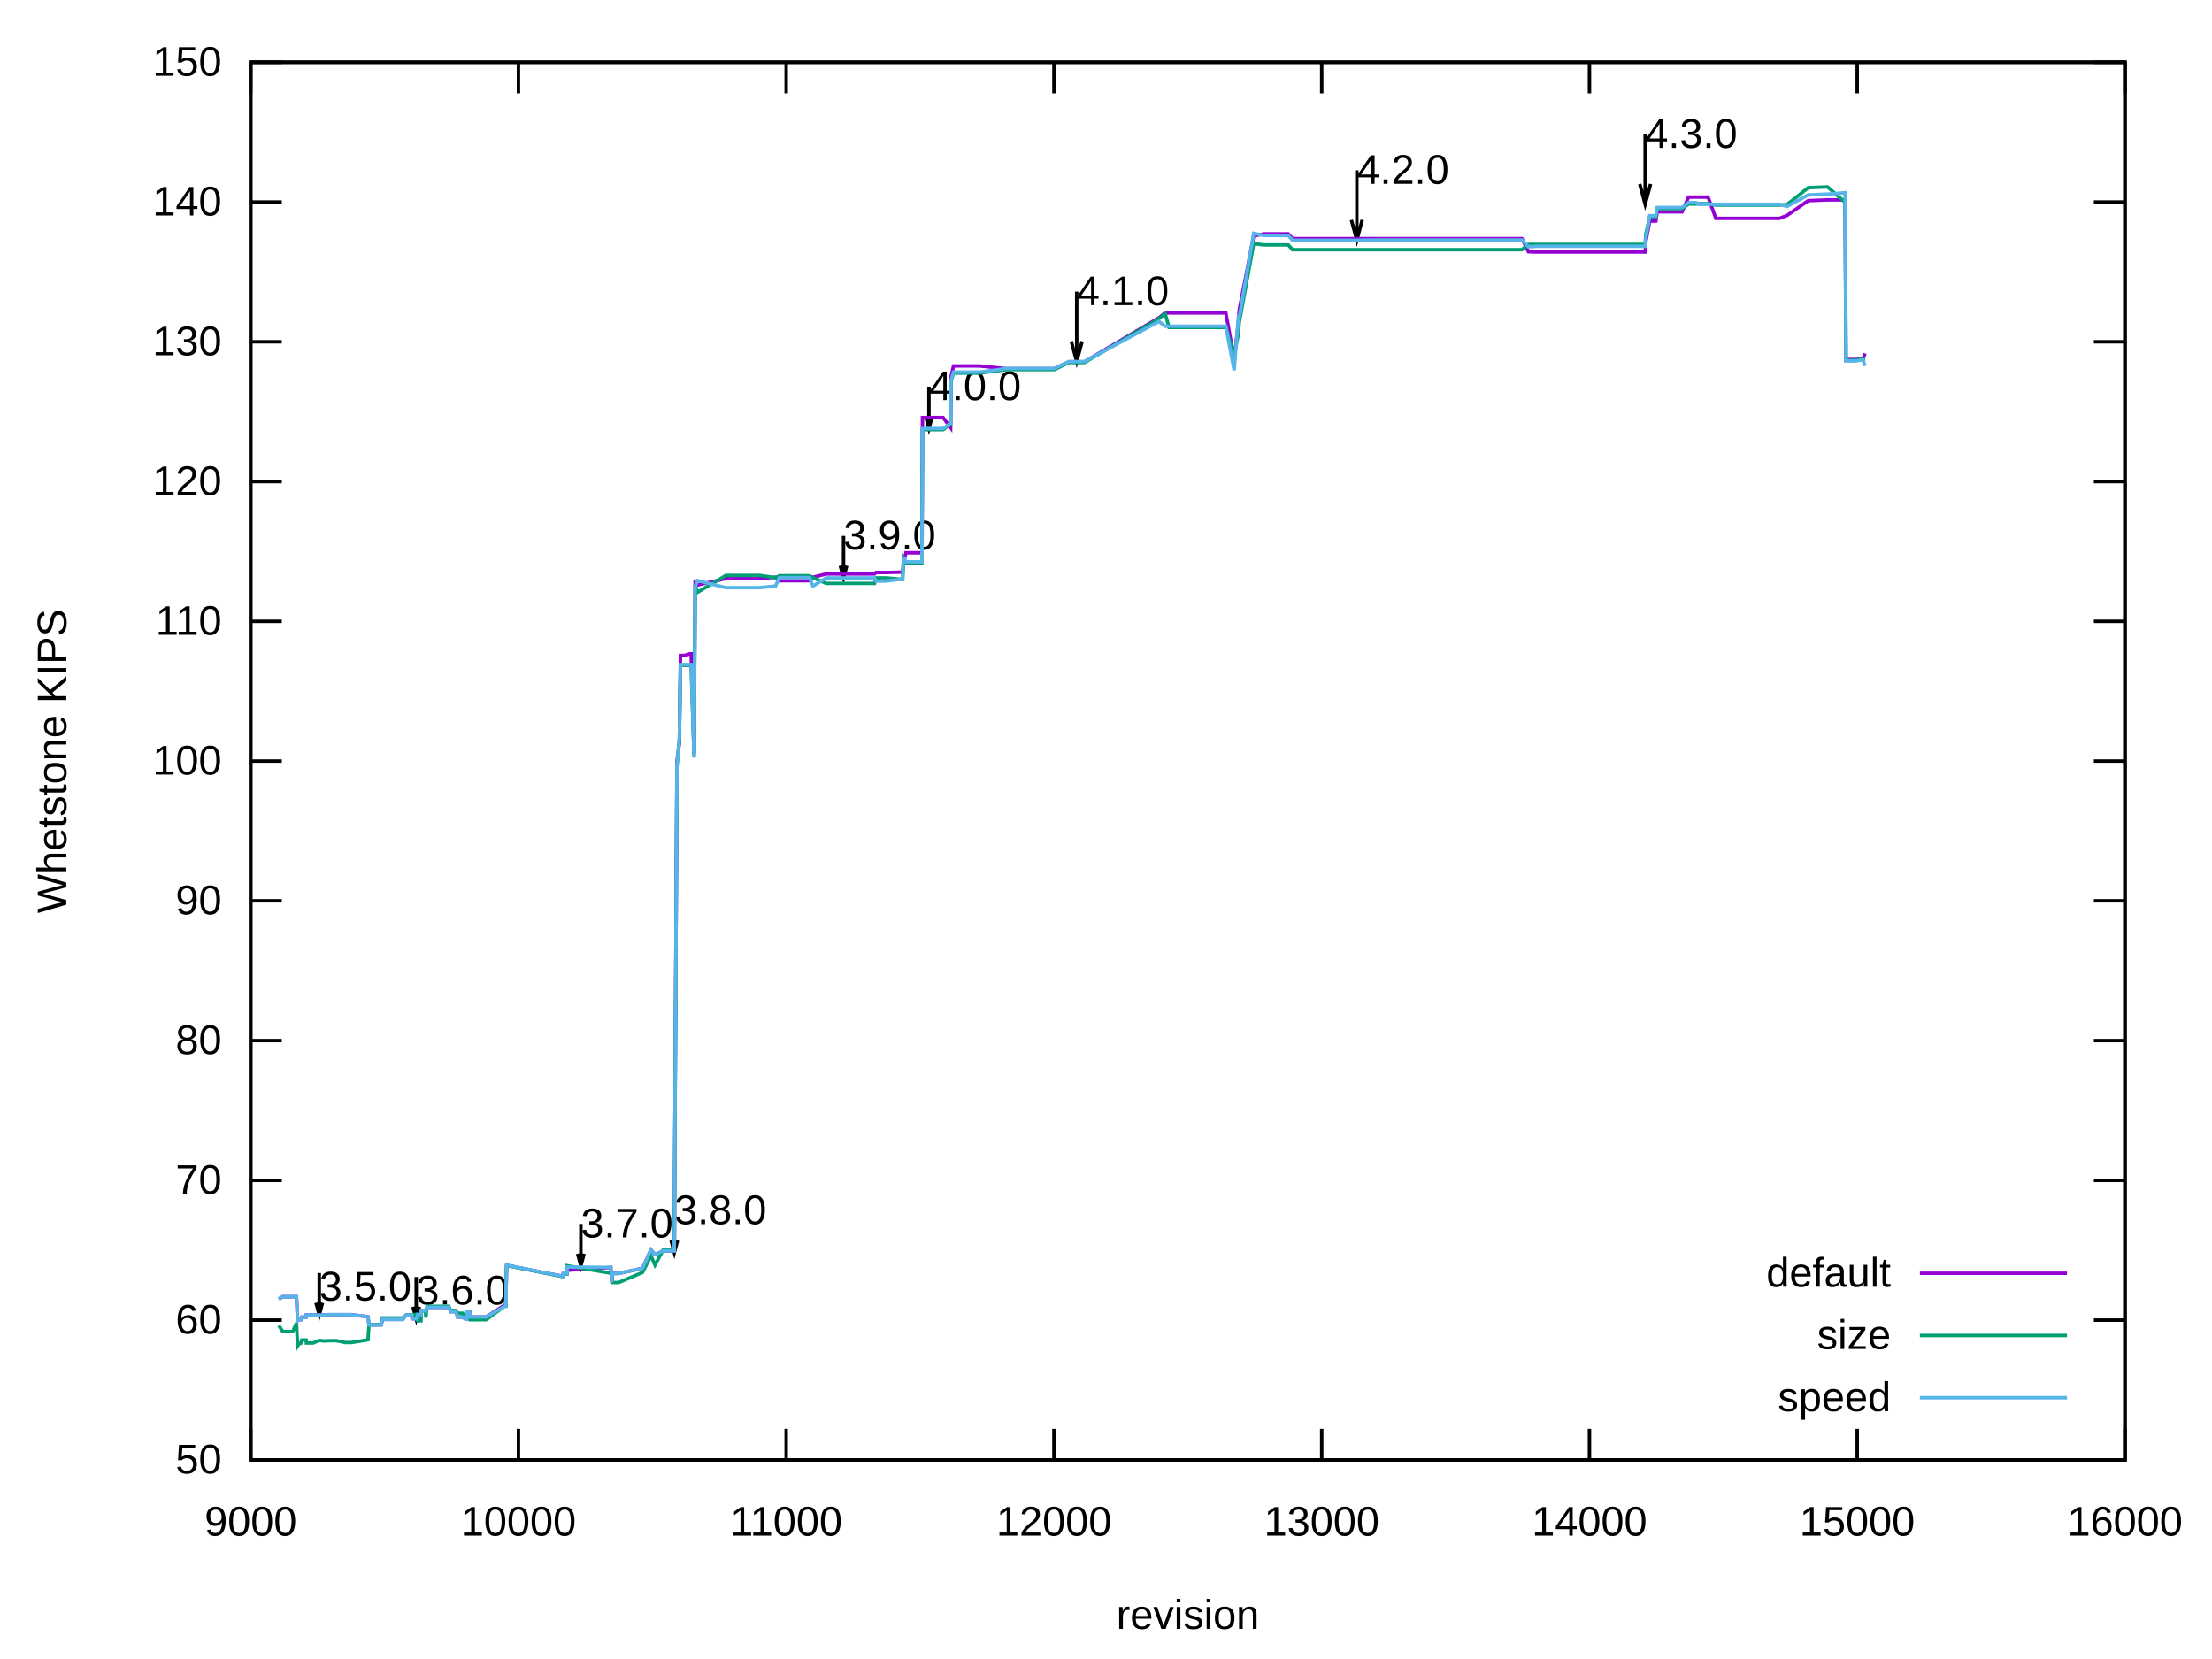
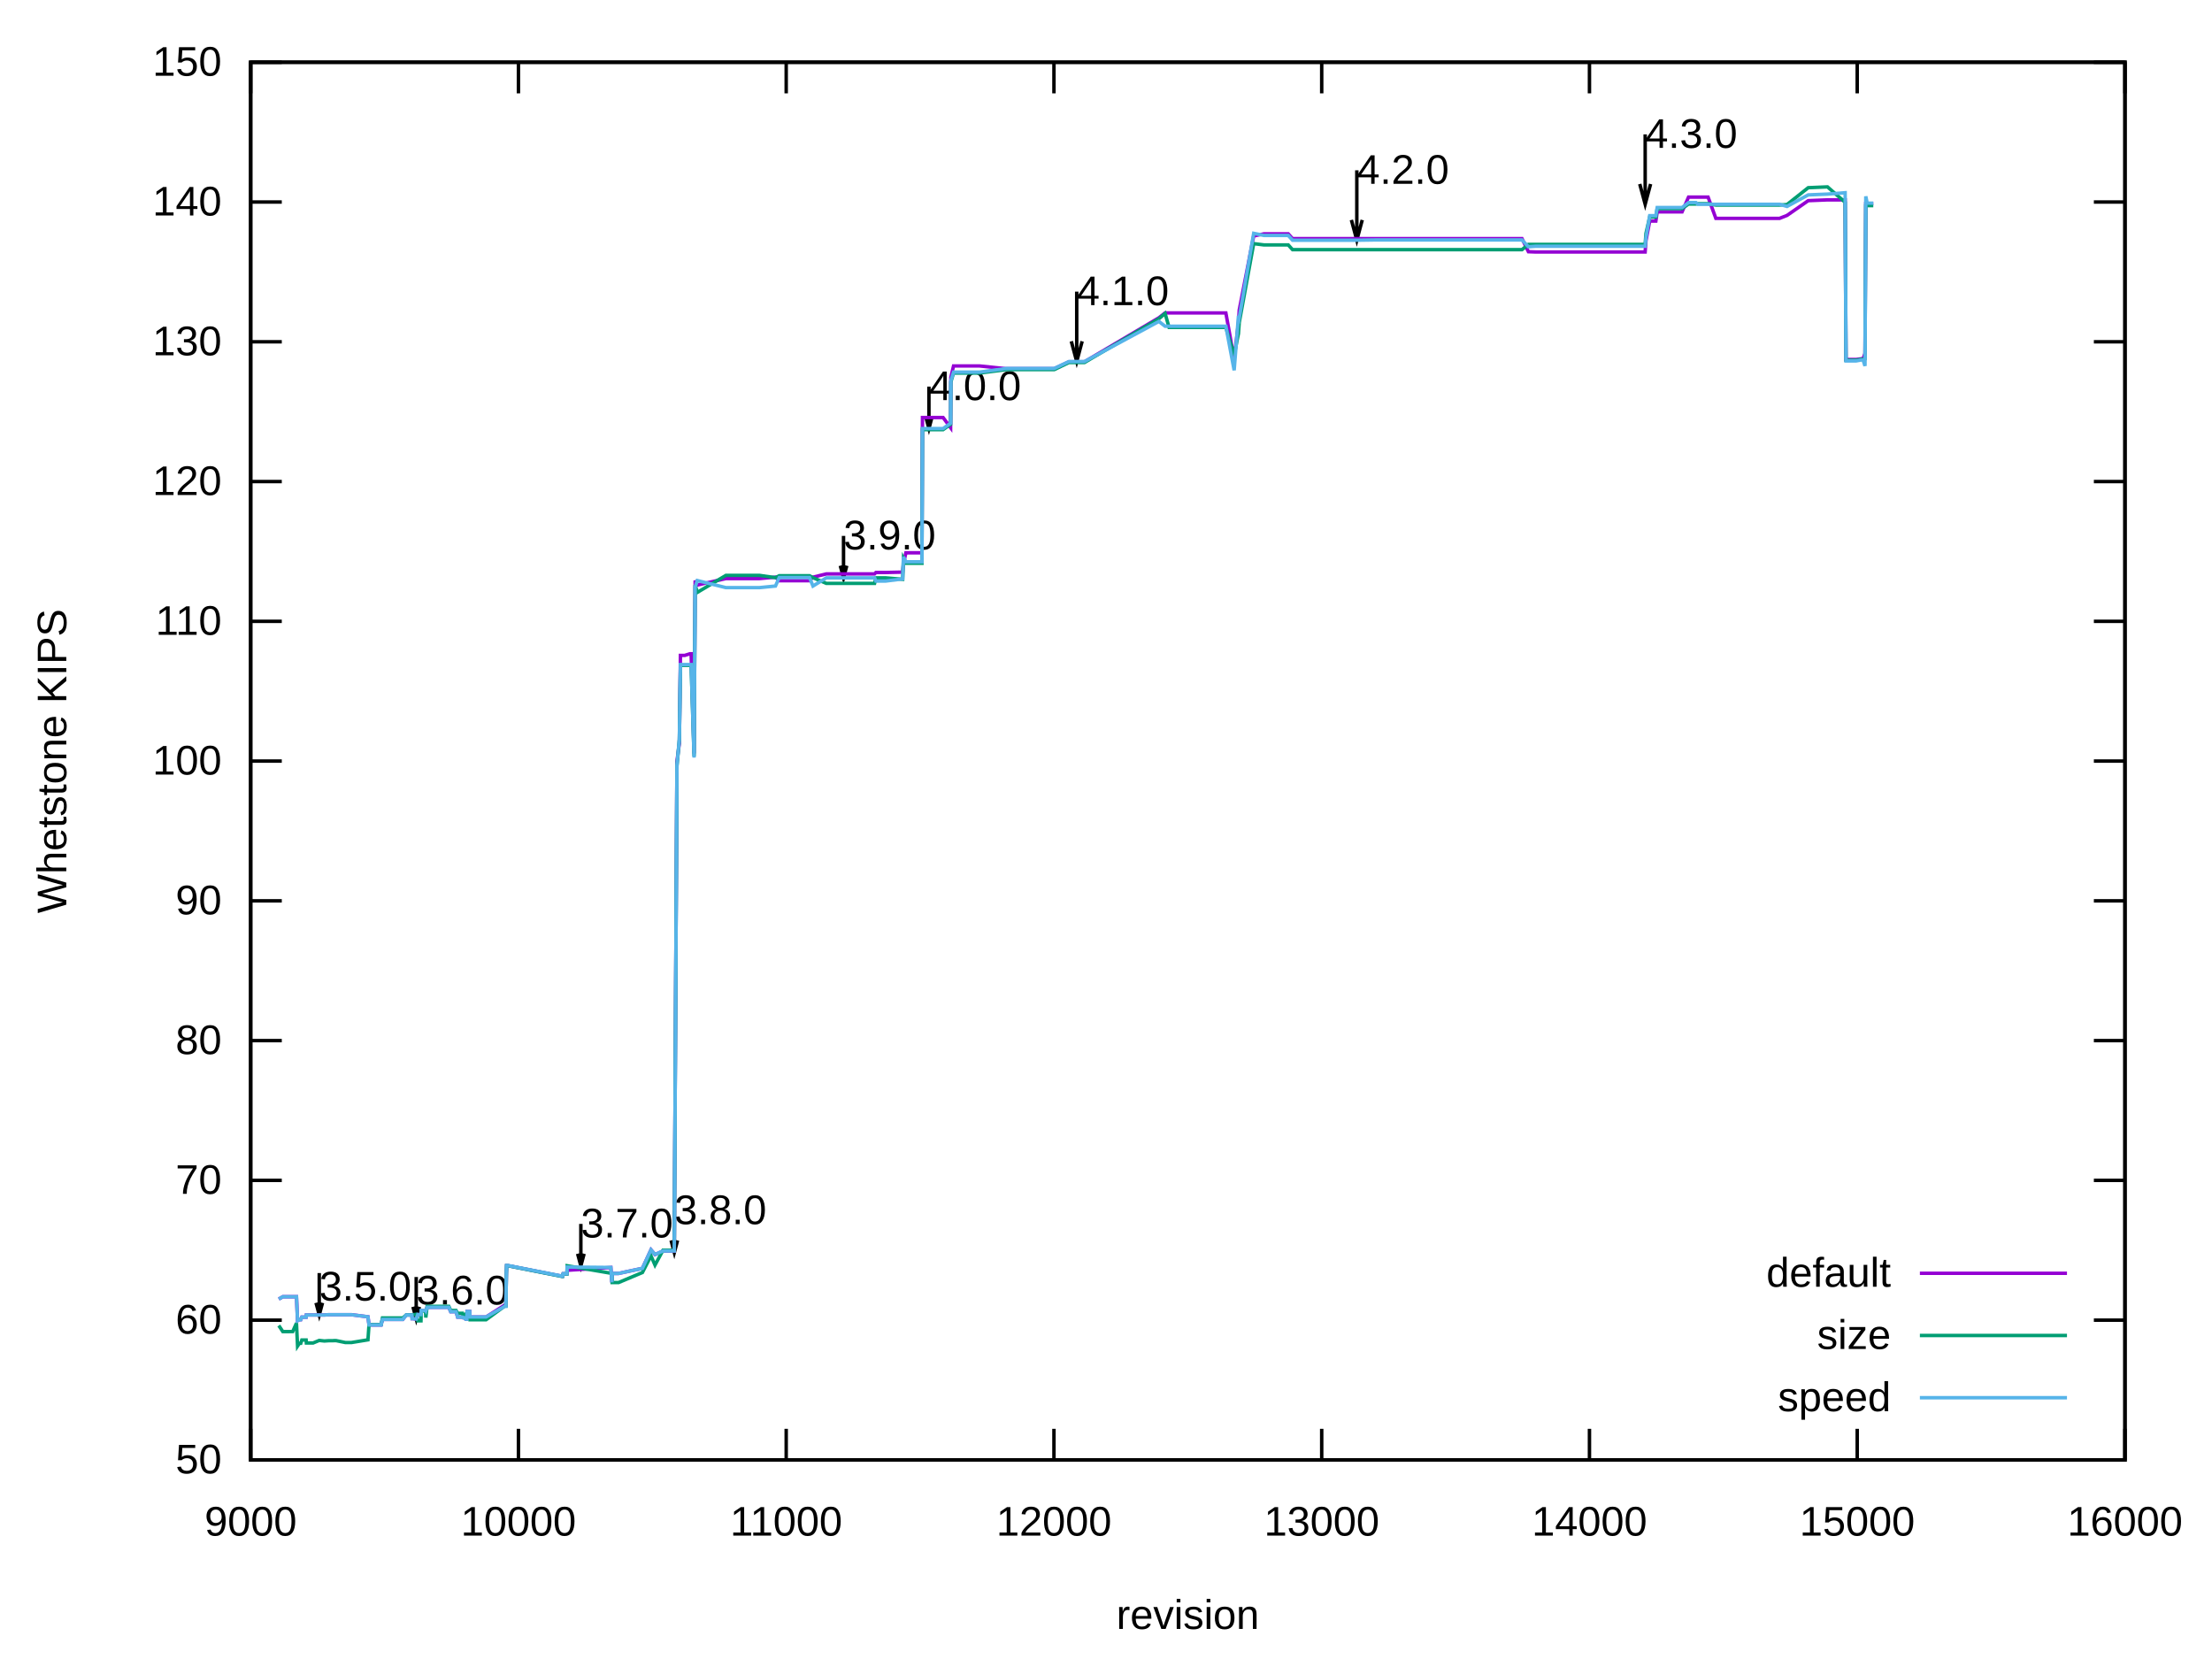
<svg xmlns="http://www.w3.org/2000/svg" xmlns:xlink="http://www.w3.org/1999/xlink" width="640" height="480" viewBox="0 0 640 480">
  <g id="gnuplot_canvas">
    <rect x="0" y="0" width="640" height="480" fill="none" />
    <defs>
      <circle id="gpDot" r="0.5" stroke-width="0.5" stroke="currentColor" />
      <path id="gpPt0" stroke-width="0.222" stroke="currentColor" d="M-1,0 h2 M0,-1 v2" />
      <path id="gpPt1" stroke-width="0.222" stroke="currentColor" d="M-1,-1 L1,1 M1,-1 L-1,1" />
      <path id="gpPt2" stroke-width="0.222" stroke="currentColor" d="M-1,0 L1,0 M0,-1 L0,1 M-1,-1 L1,1 M-1,1 L1,-1" />
      <rect id="gpPt3" stroke-width="0.222" stroke="currentColor" x="-1" y="-1" width="2" height="2" />
      <rect id="gpPt4" stroke-width="0.222" stroke="currentColor" fill="currentColor" x="-1" y="-1" width="2" height="2" />
      <circle id="gpPt5" stroke-width="0.222" stroke="currentColor" cx="0" cy="0" r="1" />
      <use xlink:href="#gpPt5" id="gpPt6" fill="currentColor" stroke="none" />
      <path id="gpPt7" stroke-width="0.222" stroke="currentColor" d="M0,-1.33 L-1.33,0.67 L1.33,0.67 z" />
      <use xlink:href="#gpPt7" id="gpPt8" fill="currentColor" stroke="none" />
      <use xlink:href="#gpPt7" id="gpPt9" stroke="currentColor" transform="rotate(180)" />
      <use xlink:href="#gpPt9" id="gpPt10" fill="currentColor" stroke="none" />
      <use xlink:href="#gpPt3" id="gpPt11" stroke="currentColor" transform="rotate(45)" />
      <use xlink:href="#gpPt11" id="gpPt12" fill="currentColor" stroke="none" />
      <path id="gpPt13" stroke-width="0.222" stroke="currentColor" d="M0,1.330 L1.265,0.411 L0.782,-1.067 L-0.782,-1.076 L-1.265,0.411 z" />
      <use xlink:href="#gpPt13" id="gpPt14" fill="currentColor" stroke="none" />
      <filter id="textbox" filterUnits="objectBoundingBox" x="0" y="0" height="1" width="1">
        <feFlood flood-color="white" flood-opacity="1" result="bgnd" />
        <feComposite in="SourceGraphic" in2="bgnd" operator="atop" />
      </filter>
      <filter id="greybox" filterUnits="objectBoundingBox" x="0" y="0" height="1" width="1">
        <feFlood flood-color="lightgrey" flood-opacity="1" result="grey" />
        <feComposite in="SourceGraphic" in2="grey" operator="atop" />
      </filter>
    </defs>
    <g fill="none" color="white" stroke="currentColor" stroke-width="1.00" stroke-linecap="butt" stroke-linejoin="miter">
</g>
    <g fill="none" color="black" stroke="currentColor" stroke-width="1.00" stroke-linecap="butt" stroke-linejoin="miter">
      <path stroke="black" d="M72.53,422.40 L81.53,422.40 M614.82,422.40 L605.82,422.40  " />
      <g transform="translate(64.14,426.30)" stroke="none" fill="black" font-family="Arial" font-size="12.00" text-anchor="end">
        <text>
          <tspan font-family="Arial"> 50</tspan>
        </text>
      </g>
    </g>
    <g fill="none" color="black" stroke="currentColor" stroke-width="1.00" stroke-linecap="butt" stroke-linejoin="miter">
      <path stroke="black" d="M72.53,381.96 L81.53,381.96 M614.82,381.96 L605.82,381.96  " />
      <g transform="translate(64.14,385.86)" stroke="none" fill="black" font-family="Arial" font-size="12.00" text-anchor="end">
        <text>
          <tspan font-family="Arial"> 60</tspan>
        </text>
      </g>
    </g>
    <g fill="none" color="black" stroke="currentColor" stroke-width="1.00" stroke-linecap="butt" stroke-linejoin="miter">
      <path stroke="black" d="M72.53,341.52 L81.53,341.52 M614.82,341.52 L605.82,341.52  " />
      <g transform="translate(64.14,345.42)" stroke="none" fill="black" font-family="Arial" font-size="12.00" text-anchor="end">
        <text>
          <tspan font-family="Arial"> 70</tspan>
        </text>
      </g>
    </g>
    <g fill="none" color="black" stroke="currentColor" stroke-width="1.00" stroke-linecap="butt" stroke-linejoin="miter">
      <path stroke="black" d="M72.53,301.08 L81.53,301.08 M614.82,301.08 L605.82,301.08  " />
      <g transform="translate(64.14,304.98)" stroke="none" fill="black" font-family="Arial" font-size="12.00" text-anchor="end">
        <text>
          <tspan font-family="Arial"> 80</tspan>
        </text>
      </g>
    </g>
    <g fill="none" color="black" stroke="currentColor" stroke-width="1.00" stroke-linecap="butt" stroke-linejoin="miter">
      <path stroke="black" d="M72.53,260.64 L81.53,260.64 M614.82,260.64 L605.82,260.64  " />
      <g transform="translate(64.14,264.54)" stroke="none" fill="black" font-family="Arial" font-size="12.00" text-anchor="end">
        <text>
          <tspan font-family="Arial"> 90</tspan>
        </text>
      </g>
    </g>
    <g fill="none" color="black" stroke="currentColor" stroke-width="1.00" stroke-linecap="butt" stroke-linejoin="miter">
      <path stroke="black" d="M72.53,220.20 L81.53,220.20 M614.82,220.20 L605.82,220.20  " />
      <g transform="translate(64.14,224.10)" stroke="none" fill="black" font-family="Arial" font-size="12.00" text-anchor="end">
        <text>
          <tspan font-family="Arial"> 100</tspan>
        </text>
      </g>
    </g>
    <g fill="none" color="black" stroke="currentColor" stroke-width="1.00" stroke-linecap="butt" stroke-linejoin="miter">
      <path stroke="black" d="M72.53,179.77 L81.53,179.77 M614.82,179.77 L605.82,179.77  " />
      <g transform="translate(64.14,183.67)" stroke="none" fill="black" font-family="Arial" font-size="12.00" text-anchor="end">
        <text>
          <tspan font-family="Arial"> 110</tspan>
        </text>
      </g>
    </g>
    <g fill="none" color="black" stroke="currentColor" stroke-width="1.00" stroke-linecap="butt" stroke-linejoin="miter">
      <path stroke="black" d="M72.53,139.33 L81.53,139.33 M614.82,139.33 L605.82,139.33  " />
      <g transform="translate(64.14,143.23)" stroke="none" fill="black" font-family="Arial" font-size="12.00" text-anchor="end">
        <text>
          <tspan font-family="Arial"> 120</tspan>
        </text>
      </g>
    </g>
    <g fill="none" color="black" stroke="currentColor" stroke-width="1.00" stroke-linecap="butt" stroke-linejoin="miter">
      <path stroke="black" d="M72.53,98.89 L81.53,98.89 M614.82,98.89 L605.82,98.89  " />
      <g transform="translate(64.14,102.79)" stroke="none" fill="black" font-family="Arial" font-size="12.00" text-anchor="end">
        <text>
          <tspan font-family="Arial"> 130</tspan>
        </text>
      </g>
    </g>
    <g fill="none" color="black" stroke="currentColor" stroke-width="1.00" stroke-linecap="butt" stroke-linejoin="miter">
      <path stroke="black" d="M72.53,58.45 L81.53,58.45 M614.82,58.45 L605.82,58.45  " />
      <g transform="translate(64.14,62.35)" stroke="none" fill="black" font-family="Arial" font-size="12.00" text-anchor="end">
        <text>
          <tspan font-family="Arial"> 140</tspan>
        </text>
      </g>
    </g>
    <g fill="none" color="black" stroke="currentColor" stroke-width="1.00" stroke-linecap="butt" stroke-linejoin="miter">
      <path stroke="black" d="M72.53,18.01 L81.53,18.01 M614.82,18.01 L605.82,18.01  " />
      <g transform="translate(64.14,21.91)" stroke="none" fill="black" font-family="Arial" font-size="12.00" text-anchor="end">
        <text>
          <tspan font-family="Arial"> 150</tspan>
        </text>
      </g>
    </g>
    <g fill="none" color="black" stroke="currentColor" stroke-width="1.00" stroke-linecap="butt" stroke-linejoin="miter">
      <path stroke="black" d="M72.53,422.40 L72.53,413.40 M72.53,18.01 L72.53,27.01  " />
      <g transform="translate(72.53,444.30)" stroke="none" fill="black" font-family="Arial" font-size="12.00" text-anchor="middle">
        <text>
          <tspan font-family="Arial"> 9000</tspan>
        </text>
      </g>
    </g>
    <g fill="none" color="black" stroke="currentColor" stroke-width="1.00" stroke-linecap="butt" stroke-linejoin="miter">
      <path stroke="black" d="M150.00,422.40 L150.00,413.40 M150.00,18.01 L150.00,27.01  " />
      <g transform="translate(150.00,444.30)" stroke="none" fill="black" font-family="Arial" font-size="12.00" text-anchor="middle">
        <text>
          <tspan font-family="Arial"> 10000</tspan>
        </text>
      </g>
    </g>
    <g fill="none" color="black" stroke="currentColor" stroke-width="1.00" stroke-linecap="butt" stroke-linejoin="miter">
      <path stroke="black" d="M227.47,422.40 L227.47,413.40 M227.47,18.01 L227.47,27.01  " />
      <g transform="translate(227.47,444.30)" stroke="none" fill="black" font-family="Arial" font-size="12.00" text-anchor="middle">
        <text>
          <tspan font-family="Arial"> 11000</tspan>
        </text>
      </g>
    </g>
    <g fill="none" color="black" stroke="currentColor" stroke-width="1.00" stroke-linecap="butt" stroke-linejoin="miter">
      <path stroke="black" d="M304.94,422.40 L304.94,413.40 M304.94,18.01 L304.94,27.01  " />
      <g transform="translate(304.94,444.30)" stroke="none" fill="black" font-family="Arial" font-size="12.00" text-anchor="middle">
        <text>
          <tspan font-family="Arial"> 12000</tspan>
        </text>
      </g>
    </g>
    <g fill="none" color="black" stroke="currentColor" stroke-width="1.00" stroke-linecap="butt" stroke-linejoin="miter">
      <path stroke="black" d="M382.41,422.40 L382.41,413.40 M382.41,18.01 L382.41,27.01  " />
      <g transform="translate(382.41,444.30)" stroke="none" fill="black" font-family="Arial" font-size="12.00" text-anchor="middle">
        <text>
          <tspan font-family="Arial"> 13000</tspan>
        </text>
      </g>
    </g>
    <g fill="none" color="black" stroke="currentColor" stroke-width="1.00" stroke-linecap="butt" stroke-linejoin="miter">
      <path stroke="black" d="M459.88,422.40 L459.88,413.40 M459.88,18.01 L459.88,27.01  " />
      <g transform="translate(459.88,444.30)" stroke="none" fill="black" font-family="Arial" font-size="12.00" text-anchor="middle">
        <text>
          <tspan font-family="Arial"> 14000</tspan>
        </text>
      </g>
    </g>
    <g fill="none" color="black" stroke="currentColor" stroke-width="1.00" stroke-linecap="butt" stroke-linejoin="miter">
      <path stroke="black" d="M537.35,422.40 L537.35,413.40 M537.35,18.01 L537.35,27.01  " />
      <g transform="translate(537.35,444.30)" stroke="none" fill="black" font-family="Arial" font-size="12.00" text-anchor="middle">
        <text>
          <tspan font-family="Arial"> 15000</tspan>
        </text>
      </g>
    </g>
    <g fill="none" color="black" stroke="currentColor" stroke-width="1.00" stroke-linecap="butt" stroke-linejoin="miter">
      <path stroke="black" d="M614.82,422.40 L614.82,413.40 M614.82,18.01 L614.82,27.01  " />
      <g transform="translate(614.82,444.30)" stroke="none" fill="black" font-family="Arial" font-size="12.00" text-anchor="middle">
        <text>
          <tspan font-family="Arial"> 16000</tspan>
        </text>
      </g>
    </g>
    <g fill="none" color="black" stroke="currentColor" stroke-width="1.00" stroke-linecap="butt" stroke-linejoin="miter">
</g>
    <g fill="none" color="black" stroke="currentColor" stroke-width="1.00" stroke-linecap="butt" stroke-linejoin="miter">
      <path stroke="black" d="M72.53,18.01 L72.53,422.40 L614.82,422.40 L614.82,18.01 L72.53,18.01 Z  " />
      <g transform="translate(92.36,376.29)" stroke="none" fill="black" font-family="Arial" font-size="12.00" text-anchor="start">
        <text>
          <tspan font-family="Arial">3.5.0</tspan>
        </text>
      </g>
      <g transform="translate(120.41,377.43)" stroke="none" fill="black" font-family="Arial" font-size="12.00" text-anchor="start">
        <text>
          <tspan font-family="Arial">3.6.0</tspan>
        </text>
      </g>
      <g transform="translate(168.05,358.03)" stroke="none" fill="black" font-family="Arial" font-size="12.00" text-anchor="start">
        <text>
          <tspan font-family="Arial">3.7.0</tspan>
        </text>
      </g>
      <g transform="translate(195.09,354.18)" stroke="none" fill="black" font-family="Arial" font-size="12.00" text-anchor="start">
        <text>
          <tspan font-family="Arial">3.8.0</tspan>
        </text>
      </g>
      <g transform="translate(244.05,158.96)" stroke="none" fill="black" font-family="Arial" font-size="12.00" text-anchor="start">
        <text>
          <tspan font-family="Arial">3.9.0</tspan>
        </text>
      </g>
      <g transform="translate(268.76,115.76)" stroke="none" fill="black" font-family="Arial" font-size="12.00" text-anchor="start">
        <text>
          <tspan font-family="Arial">4.0.0</tspan>
        </text>
      </g>
      <g transform="translate(311.52,88.29)" stroke="none" fill="black" font-family="Arial" font-size="12.00" text-anchor="start">
        <text>
          <tspan font-family="Arial">4.1.0</tspan>
        </text>
      </g>
      <g transform="translate(392.56,53.18)" stroke="none" fill="black" font-family="Arial" font-size="12.00" text-anchor="start">
        <text>
          <tspan font-family="Arial">4.2.0</tspan>
        </text>
      </g>
      <g transform="translate(475.99,42.78)" stroke="none" fill="black" font-family="Arial" font-size="12.00" text-anchor="start">
        <text>
          <tspan font-family="Arial">4.3.0</tspan>
        </text>
      </g>
    </g>
    <g fill="none" color="black" stroke="currentColor" stroke-width="1.00" stroke-linecap="butt" stroke-linejoin="miter">
      <path stroke="black" d="M91.43,376.95 L92.37,380.46 L93.31,376.95 M92.37,368.33 L92.37,380.46  " />
    </g>
    <g fill="none" color="black" stroke="currentColor" stroke-width="1.00" stroke-linecap="butt" stroke-linejoin="miter">
      <path stroke="black" d="M119.48,378.10 L120.42,381.61 L121.36,378.10 M120.42,369.48 L120.42,381.61  " />
    </g>
    <g fill="none" color="black" stroke="currentColor" stroke-width="1.00" stroke-linecap="butt" stroke-linejoin="miter">
      <path stroke="black" d="M167.12,362.75 L168.06,366.26 L169.00,362.75 M168.06,354.12 L168.06,366.26  " />
    </g>
    <g fill="none" color="black" stroke="currentColor" stroke-width="1.00" stroke-linecap="butt" stroke-linejoin="miter">
      <path stroke="black" d="M194.16,358.89 L195.10,362.40 L196.04,358.89 M195.10,350.27 L195.10,362.40  " />
    </g>
    <g fill="none" color="black" stroke="currentColor" stroke-width="1.00" stroke-linecap="butt" stroke-linejoin="miter">
      <path stroke="black" d="M243.12,163.67 L244.06,167.18 L245.00,163.67 M244.06,155.05 L244.06,167.18  " />
    </g>
    <g fill="none" color="black" stroke="currentColor" stroke-width="1.00" stroke-linecap="butt" stroke-linejoin="miter">
      <path stroke="black" d="M267.83,120.47 L268.77,123.98 L269.71,120.47 M268.77,111.85 L268.77,123.98  " />
    </g>
    <g fill="none" color="black" stroke="currentColor" stroke-width="1.00" stroke-linecap="butt" stroke-linejoin="miter">
      <path stroke="black" d="M309.96,98.75 L311.53,104.60 L313.10,98.75 M311.53,84.38 L311.53,104.60  " />
    </g>
    <g fill="none" color="black" stroke="currentColor" stroke-width="1.00" stroke-linecap="butt" stroke-linejoin="miter">
      <path stroke="black" d="M391.00,63.64 L392.57,69.49 L394.14,63.64 M392.57,49.27 L392.57,69.49  " />
    </g>
    <g fill="none" color="black" stroke="currentColor" stroke-width="1.00" stroke-linecap="butt" stroke-linejoin="miter">
      <path stroke="black" d="M474.43,53.24 L476.00,59.09 L477.57,53.24 M476.00,38.87 L476.00,59.09  " />
    </g>
    <g fill="none" color="black" stroke="currentColor" stroke-width="1.00" stroke-linecap="butt" stroke-linejoin="miter">
</g>
    <g id="gnuplot_plot_1">
      <g fill="none" color="black" stroke="currentColor" stroke-width="1.00" stroke-linecap="butt" stroke-linejoin="miter">
        <g transform="translate(547.09,372.30)" stroke="none" fill="black" font-family="Arial" font-size="12.00" text-anchor="end">
          <text>
            <tspan font-family="Arial">default</tspan>
          </text>
        </g>
      </g>
      <g fill="none" color="black" stroke="currentColor" stroke-width="1.00" stroke-linecap="butt" stroke-linejoin="miter">
-         <path stroke="rgb(148,   0, 211)" d="M555.48,368.40 L598.04,368.40 M80.66,375.86 L81.83,375.18 L82.14,375.18 L82.37,375.18 L83.22,375.18 L84.69,375.18   L85.78,375.18 L86.09,382.10 L86.63,381.82 L87.02,381.82 L87.33,381.09 L87.48,381.09 L88.57,381.09 L88.64,380.47   L89.42,380.47 L90.58,380.47 L92.36,380.47 L93.83,380.47 L95.07,380.38 L96.31,380.38 L96.62,380.38 L97.24,380.38   L99.95,380.38 L101.66,380.38 L106.46,380.99 L106.77,383.34 L107.00,383.34 L107.55,383.34 L108.24,383.34 L109.56,383.34   L110.26,383.34 L110.65,381.75 L110.72,381.75 L111.11,381.75 L112.89,381.75 L114.36,381.75 L115.14,381.75 L116.53,381.75   L117.54,380.47 L118.16,380.47 L118.70,380.47 L119.09,380.47 L119.17,380.47 L119.24,381.52 L119.32,381.52 L120.41,381.63   L120.87,380.34 L121.49,380.34 L121.72,380.34 L121.80,380.34 L121.88,379.15 L121.96,379.15 L122.11,379.15 L122.50,379.15   L122.58,379.15 L122.81,379.15 L122.96,379.15 L123.12,379.15 L123.20,379.28 L123.58,378.24 L123.82,378.24 L123.97,378.24   L124.05,378.24 L124.13,378.24 L125.13,378.24 L127.30,378.24 L129.08,378.24 L129.86,378.24 L130.40,379.50 L130.71,379.50   L131.48,379.50 L131.72,379.50 L131.79,379.50 L131.87,379.50 L131.95,379.50 L132.41,381.08 L133.27,381.08 L133.73,381.08   L133.81,381.08 L133.96,381.24 L134.27,381.24 L134.74,381.69 L135.05,381.69 L135.13,379.44 L135.67,379.44 L135.90,379.44   L135.98,381.05 L136.06,381.05 L136.83,381.05 L136.99,381.05 L137.29,381.05 L140.63,381.05 L146.05,377.58 L146.36,377.58   L146.51,368.38 L146.59,366.19 L146.98,366.19 L162.63,369.25 L162.78,369.25 L162.94,368.54 L163.48,368.54 L164.02,368.54   L164.10,367.53 L176.73,366.73 L177.04,371.03 L177.11,368.44 L178.35,368.44 L178.43,368.44 L178.97,368.44 L185.87,366.97   L188.35,361.61 L189.51,362.99 L191.83,361.96 L193.23,361.96 L195.09,361.96 L195.86,220.25 L196.56,215.09 L196.87,189.63   L198.11,189.63 L199.58,189.16 L199.97,189.16 L200.82,218.01 L201.13,167.97 L201.75,169.26 L210.04,167.40 L210.58,167.40   L210.89,167.40 L210.97,167.40 L211.05,167.40 L211.20,167.40 L211.98,167.40 L219.72,167.40 L224.37,166.99 L225.46,168.02   L234.21,168.02 L235.22,166.99 L239.09,166.05 L244.05,166.05 L247.61,166.05 L253.04,166.05 L253.42,165.64 L256.21,165.64   L261.17,165.53 L261.40,163.07 L262.10,159.94 L266.75,159.94 L266.90,120.81 L268.76,120.81 L272.87,120.81 L275.04,123.74   L275.11,109.19 L275.89,105.88 L276.28,105.88 L276.35,105.88 L276.82,105.88 L276.90,105.88 L283.40,105.88 L291.15,106.68   L305.02,106.68 L309.28,104.68 L311.52,104.68 L312.53,104.68 L312.69,104.68 L312.84,104.68 L313.15,104.68 L313.38,104.68   L313.77,104.68 L335.31,91.94 L337.09,90.54 L338.25,90.54 L339.80,90.54 L340.89,90.54 L342.75,90.54 L343.29,90.54   L344.29,90.54 L354.68,90.54 L357.08,103.88 L358.32,93.34 L358.55,89.69 L362.73,68.28 L365.68,67.66 L366.53,67.66   L369.01,67.66 L371.72,67.66 L372.73,67.66 L373.97,69.04 L374.66,69.04 L380.01,69.04 L392.56,69.04 L397.90,69.04   L405.65,69.04 L420.76,69.04 L435.79,69.04 L436.56,69.04 L437.34,69.04 L440.36,69.04 L442.22,72.83 L444.39,72.91   L452.13,72.91 L459.88,72.91 L474.13,72.91 L475.99,72.91 L476.23,69.65 L477.31,63.96 L478.09,63.96 L478.32,63.96   L478.94,63.96 L479.09,63.96 L479.48,61.30 L483.12,61.30 L486.68,61.30 L488.54,57.03 L490.71,57.03 L491.26,57.03   L494.20,57.03 L496.45,63.18 L499.39,63.18 L500.78,63.18 L510.08,63.18 L510.24,63.18 L514.88,63.18 L517.05,62.32   L523.17,58.06 L528.75,57.83 L533.86,57.83 L534.10,104.01 L537.04,104.01 L538.51,103.81 L539.05,103.81 L539.60,102.26    " />
+         <path stroke="rgb(148,   0, 211)" d="M555.48,368.40 L598.04,368.40 M80.66,375.86 L81.83,375.18 L82.14,375.18 L82.37,375.18 L83.22,375.18 L84.69,375.18   L85.78,375.18 L86.09,382.10 L86.63,381.82 L87.02,381.82 L87.33,381.09 L87.48,381.09 L88.57,381.09 L88.64,380.47   L89.42,380.47 L90.58,380.47 L92.36,380.47 L93.83,380.47 L95.07,380.38 L96.31,380.38 L96.62,380.38 L97.24,380.38   L99.95,380.38 L101.66,380.38 L106.46,380.99 L106.77,383.34 L107.00,383.34 L107.55,383.34 L108.24,383.34 L109.56,383.34   L110.26,383.34 L110.65,381.75 L110.72,381.75 L111.11,381.75 L112.89,381.75 L114.36,381.75 L115.14,381.75 L116.53,381.75   L117.54,380.47 L118.16,380.47 L118.70,380.47 L119.09,380.47 L119.17,380.47 L119.24,381.52 L119.32,381.52 L120.41,381.63   L120.87,380.34 L121.49,380.34 L121.72,380.34 L121.80,380.34 L121.88,379.15 L121.96,379.15 L122.11,379.15 L122.50,379.15   L122.58,379.15 L122.81,379.15 L122.96,379.15 L123.12,379.15 L123.20,379.28 L123.58,378.24 L123.82,378.24 L123.97,378.24   L124.05,378.24 L124.13,378.24 L125.13,378.24 L127.30,378.24 L129.08,378.24 L129.86,378.24 L130.40,379.50 L130.71,379.50   L131.48,379.50 L131.72,379.50 L131.79,379.50 L131.87,379.50 L131.95,379.50 L132.41,381.08 L133.27,381.08 L133.73,381.08   L133.81,381.08 L133.96,381.24 L134.27,381.24 L134.74,381.69 L135.05,381.69 L135.13,379.44 L135.67,379.44 L135.90,379.44   L135.98,381.05 L136.06,381.05 L136.83,381.05 L136.99,381.05 L137.29,381.05 L140.63,381.05 L146.05,377.58 L146.36,377.58   L146.51,368.38 L146.59,366.19 L146.98,366.19 L162.63,369.25 L162.78,369.25 L162.94,368.54 L163.48,368.54 L164.02,368.54   L164.10,367.53 L176.73,366.73 L177.04,371.03 L177.11,368.44 L178.35,368.44 L178.43,368.44 L178.97,368.44 L185.87,366.97   L188.35,361.61 L189.51,362.99 L191.83,361.96 L193.23,361.96 L195.09,361.96 L195.86,220.25 L196.56,215.09 L196.87,189.63   L198.11,189.63 L199.58,189.16 L199.97,189.16 L200.82,218.01 L201.13,167.97 L201.75,169.26 L210.04,167.40 L210.58,167.40   L210.89,167.40 L210.97,167.40 L211.05,167.40 L211.20,167.40 L211.98,167.40 L219.72,167.40 L224.37,166.99 L225.46,168.02   L234.21,168.02 L235.22,166.99 L239.09,166.05 L244.05,166.05 L247.61,166.05 L253.04,166.05 L253.42,165.64 L256.21,165.64   L261.17,165.53 L261.40,163.07 L262.10,159.94 L266.75,159.94 L266.90,120.81 L268.76,120.81 L272.87,120.81 L275.04,123.74   L275.11,109.19 L275.89,105.88 L276.28,105.88 L276.35,105.88 L276.82,105.88 L276.90,105.88 L283.40,105.88 L291.15,106.68   L305.02,106.68 L309.28,104.68 L311.52,104.68 L312.53,104.68 L312.69,104.68 L312.84,104.68 L313.15,104.68 L313.38,104.68   L313.77,104.68 L335.31,91.94 L337.09,90.54 L338.25,90.54 L339.80,90.54 L340.89,90.54 L342.75,90.54 L343.29,90.54   L344.29,90.54 L354.68,90.54 L357.08,103.88 L358.32,93.34 L358.55,89.69 L362.73,68.28 L365.68,67.66 L366.53,67.66   L369.01,67.66 L371.72,67.66 L372.73,67.66 L373.97,69.04 L374.66,69.04 L380.01,69.04 L392.56,69.04 L397.90,69.04   L405.65,69.04 L420.76,69.04 L435.79,69.04 L436.56,69.04 L437.34,69.04 L440.36,69.04 L442.22,72.83 L444.39,72.91   L452.13,72.91 L459.88,72.91 L474.13,72.91 L475.99,72.91 L476.23,69.65 L477.31,63.96 L478.09,63.96 L478.32,63.96   L478.94,63.96 L479.09,63.96 L479.48,61.30 L483.12,61.30 L486.68,61.30 L488.54,57.03 L490.71,57.03 L491.26,57.03   L494.20,57.03 L496.45,63.18 L499.39,63.18 L500.78,63.18 L510.08,63.18 L510.24,63.18 L514.88,63.18 L517.05,62.32   L523.17,58.06 L528.75,57.83 L533.86,57.83 L534.10,104.01 L537.04,104.01 L538.51,103.81 L539.05,103.81 L539.60,102.26   L539.83,58.86 L540.22,58.86 L542.00,58.86  " />
      </g>
    </g>
    <g id="gnuplot_plot_2">
      <g fill="none" color="black" stroke="currentColor" stroke-width="1.00" stroke-linecap="butt" stroke-linejoin="miter">
        <g transform="translate(547.09,390.30)" stroke="none" fill="black" font-family="Arial" font-size="12.00" text-anchor="end">
          <text>
            <tspan font-family="Arial">size</tspan>
          </text>
        </g>
      </g>
      <g fill="none" color="black" stroke="currentColor" stroke-width="1.00" stroke-linecap="butt" stroke-linejoin="miter">
-         <path stroke="rgb(  0, 158, 115)" d="M555.48,386.40 L598.04,386.40 M80.66,383.51 L81.83,385.27 L82.14,385.27 L82.37,385.27 L83.22,385.27 L84.69,385.26   L85.78,382.82 L86.09,389.47 L86.63,388.66 L87.02,388.66 L87.33,387.70 L87.48,387.70 L88.57,387.70 L88.64,388.57   L89.42,388.57 L90.58,388.57 L92.36,387.83 L93.83,387.99 L95.07,387.91 L96.31,387.91 L96.62,387.88 L97.24,387.88   L99.95,388.44 L101.66,388.44 L106.46,387.65 L106.77,383.26 L107.00,383.26 L107.55,383.26 L108.24,383.26 L109.56,383.26   L110.26,383.26 L110.65,381.33 L110.72,381.33 L111.11,381.33 L112.89,381.33 L114.36,381.33 L115.14,381.33 L116.53,381.33   L117.54,380.46 L118.16,380.46 L118.70,380.46 L119.09,380.46 L119.17,380.46 L119.24,380.43 L119.32,380.42 L120.41,380.27   L120.87,382.16 L121.49,382.16 L121.72,382.16 L121.80,382.16 L121.88,379.32 L121.96,379.32 L122.11,379.32 L122.50,379.32   L122.58,379.32 L122.81,379.32 L122.96,379.32 L123.12,379.32 L123.20,381.21 L123.58,377.96 L123.82,377.96 L123.97,377.96   L124.05,377.96 L124.13,377.96 L125.13,377.96 L127.30,377.96 L129.08,377.96 L129.86,377.96 L130.40,379.15 L130.71,379.15   L131.48,379.15 L131.72,379.15 L131.79,379.15 L131.87,379.15 L131.95,379.15 L132.41,379.97 L133.27,379.97 L133.73,379.97   L133.81,379.97 L133.96,380.53 L134.27,380.53 L134.74,380.19 L135.05,380.19 L135.13,381.06 L135.67,381.06 L135.90,381.06   L135.98,381.85 L136.06,381.85 L136.83,381.85 L136.99,381.85 L137.29,381.85 L140.63,381.85 L146.05,377.88 L146.36,377.88   L146.51,368.44 L146.59,366.22 L146.98,366.22 L162.63,369.32 L162.78,369.32 L162.94,368.60 L163.48,368.60 L164.02,368.60   L164.10,366.22 L176.73,368.38 L177.04,368.51 L177.11,371.08 L178.35,371.08 L178.43,371.08 L178.97,371.08 L185.87,368.18   L188.35,363.36 L189.51,366.02 L191.83,361.73 L193.23,361.73 L195.09,361.73 L195.86,221.62 L196.56,214.05 L196.87,192.51   L198.11,192.51 L199.58,192.51 L199.97,192.51 L200.82,218.79 L201.13,169.26 L201.75,171.40 L210.04,166.47 L210.58,166.47   L210.89,166.47 L210.97,166.47 L211.05,166.47 L211.20,166.47 L211.98,166.47 L219.72,166.47 L224.37,167.14 L225.46,166.57   L234.21,166.57 L235.22,167.14 L239.09,168.79 L244.05,168.79 L247.61,168.79 L253.04,168.79 L253.42,167.19 L256.21,167.19   L261.17,167.61 L261.40,161.59 L262.10,162.96 L266.75,162.96 L266.90,124.30 L268.76,124.30 L272.87,124.30 L275.04,122.75   L275.11,110.50 L275.89,107.94 L276.28,107.94 L276.35,107.94 L276.82,107.94 L276.90,107.94 L283.40,107.94 L291.15,106.94   L305.02,106.94 L309.28,104.88 L311.52,104.88 L312.53,104.88 L312.69,104.88 L312.84,104.88 L313.15,104.88 L313.38,104.88   L313.77,104.88 L335.31,92.22 L337.09,90.68 L338.25,94.73 L339.80,94.73 L340.89,94.73 L342.75,94.73 L343.29,94.73   L344.29,94.73 L354.68,94.73 L357.08,102.74 L358.32,96.53 L358.55,93.34 L362.73,70.49 L365.68,70.86 L366.53,70.86   L369.01,70.86 L371.72,70.86 L372.73,70.86 L373.97,72.23 L374.66,72.23 L380.01,72.23 L392.56,72.23 L397.90,72.23   L405.65,72.23 L420.76,72.23 L435.79,72.23 L436.56,72.23 L437.34,72.23 L440.36,72.23 L442.22,70.71 L444.39,70.71   L452.13,70.71 L459.88,70.71 L474.13,70.71 L475.99,70.71 L476.23,67.51 L477.31,62.79 L478.09,62.79 L478.32,62.79   L478.94,62.79 L479.09,62.79 L479.48,60.36 L483.12,60.36 L486.68,60.36 L488.54,59.02 L490.71,59.02 L491.26,58.94   L494.20,58.94 L496.45,59.33 L499.39,59.33 L500.78,59.33 L510.08,59.33 L510.24,59.33 L514.88,59.33 L517.05,59.17   L523.17,54.31 L528.75,54.07 L533.86,58.54 L534.10,104.21 L537.04,104.21 L538.51,103.95 L539.05,103.95 L539.60,103.81    " />
+         <path stroke="rgb(  0, 158, 115)" d="M555.48,386.40 L598.04,386.40 M80.66,383.51 L81.83,385.27 L82.14,385.27 L82.37,385.27 L83.22,385.27 L84.69,385.26   L85.78,382.82 L86.09,389.47 L86.63,388.66 L87.02,388.66 L87.33,387.70 L87.48,387.70 L88.57,387.70 L88.64,388.57   L89.42,388.57 L90.58,388.57 L92.36,387.83 L93.83,387.99 L95.07,387.91 L96.31,387.91 L96.62,387.88 L97.24,387.88   L99.95,388.44 L101.66,388.44 L106.46,387.65 L106.77,383.26 L107.00,383.26 L107.55,383.26 L108.24,383.26 L109.56,383.26   L110.26,383.26 L110.65,381.33 L110.72,381.33 L111.11,381.33 L112.89,381.33 L114.36,381.33 L115.14,381.33 L116.53,381.33   L117.54,380.46 L118.16,380.46 L118.70,380.46 L119.09,380.46 L119.17,380.46 L119.24,380.43 L119.32,380.42 L120.41,380.27   L120.87,382.16 L121.49,382.16 L121.72,382.16 L121.80,382.16 L121.88,379.32 L121.96,379.32 L122.11,379.32 L122.50,379.32   L122.58,379.32 L122.81,379.32 L122.96,379.32 L123.12,379.32 L123.20,381.21 L123.58,377.96 L123.82,377.96 L123.97,377.96   L124.05,377.96 L124.13,377.96 L125.13,377.96 L127.30,377.96 L129.08,377.96 L129.86,377.96 L130.40,379.15 L130.71,379.15   L131.48,379.15 L131.72,379.15 L131.79,379.15 L131.87,379.15 L131.95,379.15 L132.41,379.97 L133.27,379.97 L133.73,379.97   L133.81,379.97 L133.96,380.53 L134.27,380.53 L134.74,380.19 L135.05,380.19 L135.13,381.06 L135.67,381.06 L135.90,381.06   L135.98,381.85 L136.06,381.85 L136.83,381.85 L136.99,381.85 L137.29,381.85 L140.63,381.85 L146.05,377.88 L146.36,377.88   L146.51,368.44 L146.59,366.22 L146.98,366.22 L162.63,369.32 L162.78,369.32 L162.94,368.60 L163.48,368.60 L164.02,368.60   L164.10,366.22 L176.73,368.38 L177.04,368.51 L177.11,371.08 L178.35,371.08 L178.43,371.08 L178.97,371.08 L185.87,368.18   L188.35,363.36 L189.51,366.02 L191.83,361.73 L193.23,361.73 L195.09,361.73 L195.86,221.62 L196.56,214.05 L196.87,192.51   L198.11,192.51 L199.58,192.51 L199.97,192.51 L200.82,218.79 L201.13,169.26 L201.75,171.40 L210.04,166.47 L210.58,166.47   L210.89,166.47 L210.97,166.47 L211.05,166.47 L211.20,166.47 L211.98,166.47 L219.72,166.47 L224.37,167.14 L225.46,166.57   L234.21,166.57 L235.22,167.14 L239.09,168.79 L244.05,168.79 L247.61,168.79 L253.04,168.79 L253.42,167.19 L256.21,167.19   L261.17,167.61 L261.40,161.59 L262.10,162.96 L266.75,162.96 L266.90,124.30 L268.76,124.30 L272.87,124.30 L275.04,122.75   L275.11,110.50 L275.89,107.94 L276.28,107.94 L276.35,107.94 L276.82,107.94 L276.90,107.94 L283.40,107.94 L291.15,106.94   L305.02,106.94 L309.28,104.88 L311.52,104.88 L312.53,104.88 L312.69,104.88 L312.84,104.88 L313.15,104.88 L313.38,104.88   L313.77,104.88 L335.31,92.22 L337.09,90.68 L338.25,94.73 L339.80,94.73 L340.89,94.73 L342.75,94.73 L343.29,94.73   L344.29,94.73 L354.68,94.73 L357.08,102.74 L358.32,96.53 L358.55,93.34 L362.73,70.49 L365.68,70.86 L366.53,70.86   L369.01,70.86 L371.72,70.86 L372.73,70.86 L373.97,72.23 L374.66,72.23 L380.01,72.23 L392.56,72.23 L397.90,72.23   L405.65,72.23 L420.76,72.23 L435.79,72.23 L436.56,72.23 L437.34,72.23 L440.36,72.23 L442.22,70.71 L444.39,70.71   L452.13,70.71 L459.88,70.71 L474.13,70.71 L475.99,70.71 L476.23,67.51 L477.31,62.79 L478.09,62.79 L478.32,62.79   L478.94,62.79 L479.09,62.79 L479.48,60.36 L483.12,60.36 L486.68,60.36 L488.54,59.02 L490.71,59.02 L491.26,58.94   L494.20,58.94 L496.45,59.33 L499.39,59.33 L500.78,59.33 L510.08,59.33 L510.24,59.33 L514.88,59.33 L517.05,59.17   L523.17,54.31 L528.75,54.07 L533.86,58.54 L534.10,104.21 L537.04,104.21 L538.51,103.95 L539.05,103.95 L539.60,103.81   L539.83,59.49 L540.22,59.49 L542.00,59.49  " />
      </g>
    </g>
    <g id="gnuplot_plot_3">
      <g fill="none" color="black" stroke="currentColor" stroke-width="1.00" stroke-linecap="butt" stroke-linejoin="miter">
        <g transform="translate(547.09,408.30)" stroke="none" fill="black" font-family="Arial" font-size="12.00" text-anchor="end">
          <text>
            <tspan font-family="Arial">speed</tspan>
          </text>
        </g>
      </g>
      <g fill="none" color="black" stroke="currentColor" stroke-width="1.00" stroke-linecap="butt" stroke-linejoin="miter">
-         <path stroke="rgb( 86, 180, 233)" d="M555.48,404.40 L598.04,404.40 M80.66,375.86 L81.83,375.18 L82.14,375.18 L82.37,375.18 L83.22,375.18 L84.69,375.18   L85.78,375.18 L86.09,382.10 L86.63,381.82 L87.02,381.82 L87.33,381.09 L87.48,381.09 L88.57,381.09 L88.64,380.47   L89.42,380.47 L90.58,380.47 L92.36,380.47 L93.83,380.47 L95.07,380.38 L96.31,380.38 L96.62,380.38 L97.24,380.38   L99.95,380.38 L101.66,380.38 L106.46,380.99 L106.77,383.34 L107.00,383.34 L107.55,383.34 L108.24,383.34 L109.56,383.34   L110.26,383.34 L110.65,381.75 L110.72,381.75 L111.11,381.75 L112.89,381.75 L114.36,381.75 L115.14,381.75 L116.53,381.75   L117.54,380.47 L118.16,380.47 L118.70,380.47 L119.09,380.47 L119.17,380.47 L119.24,381.52 L119.32,381.52 L120.41,381.63   L120.87,380.34 L121.49,380.34 L121.72,380.34 L121.80,380.34 L121.88,379.15 L121.96,379.15 L122.11,379.15 L122.50,379.15   L122.58,379.15 L122.81,379.15 L122.96,379.15 L123.12,379.15 L123.20,379.28 L123.58,378.24 L123.82,378.24 L123.97,378.24   L124.05,378.24 L124.13,378.24 L125.13,378.24 L127.30,378.24 L129.08,378.24 L129.86,378.24 L130.40,379.50 L130.71,379.50   L131.48,379.50 L131.72,379.50 L131.79,379.50 L131.87,379.50 L131.95,379.50 L132.41,381.08 L133.27,381.08 L133.73,381.08   L133.81,381.08 L133.96,381.24 L134.27,381.24 L134.74,381.69 L135.05,381.69 L135.13,379.44 L135.67,379.44 L135.90,379.44   L135.98,381.05 L136.06,381.05 L136.83,381.05 L136.99,381.05 L137.29,381.05 L140.63,381.05 L146.05,377.96 L146.36,377.96   L146.51,368.36 L146.59,366.15 L146.98,366.15 L162.63,369.23 L162.78,369.23 L162.94,368.52 L163.48,368.52 L164.02,368.52   L164.10,366.60 L176.73,366.71 L177.04,371.01 L177.11,368.44 L178.35,368.44 L178.43,368.44 L178.97,368.44 L185.87,366.97   L188.35,361.61 L189.51,362.97 L191.83,361.94 L193.23,361.94 L195.09,361.94 L195.86,221.46 L196.56,213.88 L196.87,192.28   L198.11,192.28 L199.58,192.28 L199.97,192.28 L200.82,219.19 L201.13,169.87 L201.75,167.97 L210.04,170.02 L210.58,170.02   L210.89,170.02 L210.97,170.02 L211.05,170.02 L211.20,170.02 L211.98,170.02 L219.72,170.02 L224.37,169.56 L225.46,167.09   L234.21,167.09 L235.22,169.56 L239.09,167.19 L244.05,167.19 L247.61,167.19 L253.04,167.19 L253.42,168.12 L256.21,168.12   L261.17,167.50 L261.40,161.11 L262.10,162.54 L266.75,162.54 L266.90,123.99 L268.76,123.99 L272.87,123.99 L275.04,122.44   L275.11,110.17 L275.89,107.67 L276.28,107.67 L276.35,107.67 L276.82,107.67 L276.90,107.67 L283.40,107.67 L291.15,106.61   L305.02,106.61 L309.28,104.61 L311.52,104.61 L312.53,104.61 L312.69,104.61 L312.84,104.61 L313.15,104.61 L313.38,104.61   L313.77,104.61 L335.31,93.00 L337.09,94.39 L338.25,94.39 L339.80,94.39 L340.89,94.39 L342.75,94.39 L343.29,94.39   L344.29,94.39 L354.68,94.39 L357.08,107.14 L358.32,91.38 L358.55,91.94 L362.73,67.51 L365.68,68.12 L366.53,68.12   L369.01,68.12 L371.72,68.12 L372.73,68.12 L373.97,69.50 L374.66,69.50 L380.01,69.50 L392.56,69.50 L397.90,69.42   L405.65,69.42 L420.76,69.42 L435.79,69.42 L436.56,69.42 L437.34,69.42 L440.36,69.42 L442.22,71.40 L444.39,71.24   L452.13,71.24 L459.88,71.24 L474.13,71.24 L475.99,71.24 L476.23,68.73 L477.31,62.40 L478.09,62.40 L478.32,62.40   L478.94,62.40 L479.09,62.40 L479.48,60.04 L483.12,60.04 L486.68,60.04 L488.54,58.62 L490.71,58.62 L491.26,59.10   L494.20,59.10 L496.45,59.10 L499.39,59.10 L500.78,59.10 L510.08,59.10 L510.24,59.10 L514.88,59.10 L517.05,59.73   L523.17,56.39 L528.75,56.16 L533.86,55.76 L534.10,104.42 L537.04,104.42 L538.51,104.15 L539.05,104.15 L539.60,105.88    " />
+         <path stroke="rgb( 86, 180, 233)" d="M555.48,404.40 L598.04,404.40 M80.66,375.86 L81.83,375.18 L82.14,375.18 L82.37,375.18 L83.22,375.18 L84.69,375.18   L85.78,375.18 L86.09,382.10 L86.63,381.82 L87.02,381.82 L87.33,381.09 L87.48,381.09 L88.57,381.09 L88.64,380.47   L89.42,380.47 L90.58,380.47 L92.36,380.47 L93.83,380.47 L95.07,380.38 L96.31,380.38 L96.62,380.38 L97.24,380.38   L99.95,380.38 L101.66,380.38 L106.46,380.99 L106.77,383.34 L107.00,383.34 L107.55,383.34 L108.24,383.34 L109.56,383.34   L110.26,383.34 L110.65,381.75 L110.72,381.75 L111.11,381.75 L112.89,381.75 L114.36,381.75 L115.14,381.75 L116.53,381.75   L117.54,380.47 L118.16,380.47 L118.70,380.47 L119.09,380.47 L119.17,380.47 L119.24,381.52 L119.32,381.52 L120.41,381.63   L120.87,380.34 L121.49,380.34 L121.72,380.34 L121.80,380.34 L121.88,379.15 L121.96,379.15 L122.11,379.15 L122.50,379.15   L122.58,379.15 L122.81,379.15 L122.96,379.15 L123.12,379.15 L123.20,379.28 L123.58,378.24 L123.82,378.24 L123.97,378.24   L124.05,378.24 L124.13,378.24 L125.13,378.24 L127.30,378.24 L129.08,378.24 L129.86,378.24 L130.40,379.50 L130.71,379.50   L131.48,379.50 L131.72,379.50 L131.79,379.50 L131.87,379.50 L131.95,379.50 L132.41,381.08 L133.27,381.08 L133.73,381.08   L133.81,381.08 L133.96,381.24 L134.27,381.24 L134.74,381.69 L135.05,381.69 L135.13,379.44 L135.67,379.44 L135.90,379.44   L135.98,381.05 L136.06,381.05 L136.83,381.05 L136.99,381.05 L137.29,381.05 L140.63,381.05 L146.05,377.96 L146.36,377.96   L146.51,368.36 L146.59,366.15 L146.98,366.15 L162.63,369.23 L162.78,369.23 L162.94,368.52 L163.48,368.52 L164.02,368.52   L164.10,366.60 L176.73,366.71 L177.04,371.01 L177.11,368.44 L178.35,368.44 L178.43,368.44 L178.97,368.44 L185.87,366.97   L188.35,361.61 L189.51,362.97 L191.83,361.94 L193.23,361.94 L195.09,361.94 L195.86,221.46 L196.56,213.88 L196.87,192.28   L198.11,192.28 L199.58,192.28 L199.97,192.28 L200.82,219.19 L201.13,169.87 L201.75,167.97 L210.04,170.02 L210.58,170.02   L210.89,170.02 L210.97,170.02 L211.05,170.02 L211.20,170.02 L211.98,170.02 L219.72,170.02 L224.37,169.56 L225.46,167.09   L234.21,167.09 L235.22,169.56 L239.09,167.19 L244.05,167.19 L247.61,167.19 L253.04,167.19 L253.42,168.12 L256.21,168.12   L261.17,167.50 L261.40,161.11 L262.10,162.54 L266.75,162.54 L266.90,123.99 L268.76,123.99 L272.87,123.99 L275.04,122.44   L275.11,110.17 L275.89,107.67 L276.28,107.67 L276.35,107.67 L276.82,107.67 L276.90,107.67 L283.40,107.67 L291.15,106.61   L305.02,106.61 L309.28,104.61 L311.52,104.61 L312.53,104.61 L312.69,104.61 L312.84,104.61 L313.15,104.61 L313.38,104.61   L313.77,104.61 L335.31,93.00 L337.09,94.39 L338.25,94.39 L339.80,94.39 L340.89,94.39 L342.75,94.39 L343.29,94.39   L344.29,94.39 L354.68,94.39 L357.08,107.14 L358.32,91.38 L358.55,91.94 L362.73,67.51 L365.68,68.12 L366.53,68.12   L369.01,68.12 L371.72,68.12 L372.73,68.12 L373.97,69.50 L374.66,69.50 L380.01,69.50 L392.56,69.50 L397.90,69.42   L405.65,69.42 L420.76,69.42 L435.79,69.42 L436.56,69.42 L437.34,69.42 L440.36,69.42 L442.22,71.40 L444.39,71.24   L452.13,71.24 L459.88,71.24 L474.13,71.24 L475.99,71.24 L476.23,68.73 L477.31,62.40 L478.09,62.40 L478.32,62.40   L478.94,62.40 L479.09,62.40 L479.48,60.04 L483.12,60.04 L486.68,60.04 L488.54,58.62 L490.71,58.62 L491.26,59.10   L494.20,59.10 L496.45,59.10 L499.39,59.10 L500.78,59.10 L510.08,59.10 L510.24,59.10 L514.88,59.10 L517.05,59.73   L523.17,56.39 L528.75,56.16 L533.86,55.76 L534.10,104.42 L537.04,104.42 L538.51,104.15 L539.05,104.15 L539.60,105.88   L539.83,56.80 L540.22,58.78 L542.00,58.78  " />
      </g>
    </g>
    <g fill="none" color="white" stroke="rgb( 86, 180, 233)" stroke-width="2.00" stroke-linecap="butt" stroke-linejoin="miter">
</g>
    <g fill="none" color="black" stroke="currentColor" stroke-width="2.00" stroke-linecap="butt" stroke-linejoin="miter">
</g>
    <g fill="none" color="black" stroke="black" stroke-width="1.00" stroke-linecap="butt" stroke-linejoin="miter">
</g>
    <g fill="none" color="black" stroke="currentColor" stroke-width="1.00" stroke-linecap="butt" stroke-linejoin="miter">
      <path stroke="black" d="M72.53,18.01 L72.53,422.40 L614.82,422.40 L614.82,18.01 L72.53,18.01 Z  " />
      <g transform="translate(19.18,220.21) rotate(270.00)" stroke="none" fill="black" font-family="Arial" font-size="12.00" text-anchor="middle">
        <text>
          <tspan font-family="Arial">Whetstone KIPS</tspan>
        </text>
      </g>
    </g>
    <g fill="none" color="black" stroke="currentColor" stroke-width="1.00" stroke-linecap="butt" stroke-linejoin="miter">
      <g transform="translate(343.67,471.30)" stroke="none" fill="black" font-family="Arial" font-size="12.00" text-anchor="middle">
        <text>
          <tspan font-family="Arial">revision</tspan>
        </text>
      </g>
    </g>
    <g fill="none" color="black" stroke="currentColor" stroke-width="1.00" stroke-linecap="butt" stroke-linejoin="miter">
</g>
    <g fill="none" color="black" stroke="currentColor" stroke-width="1.00" stroke-linecap="butt" stroke-linejoin="miter">
</g>
  </g>
</svg>
